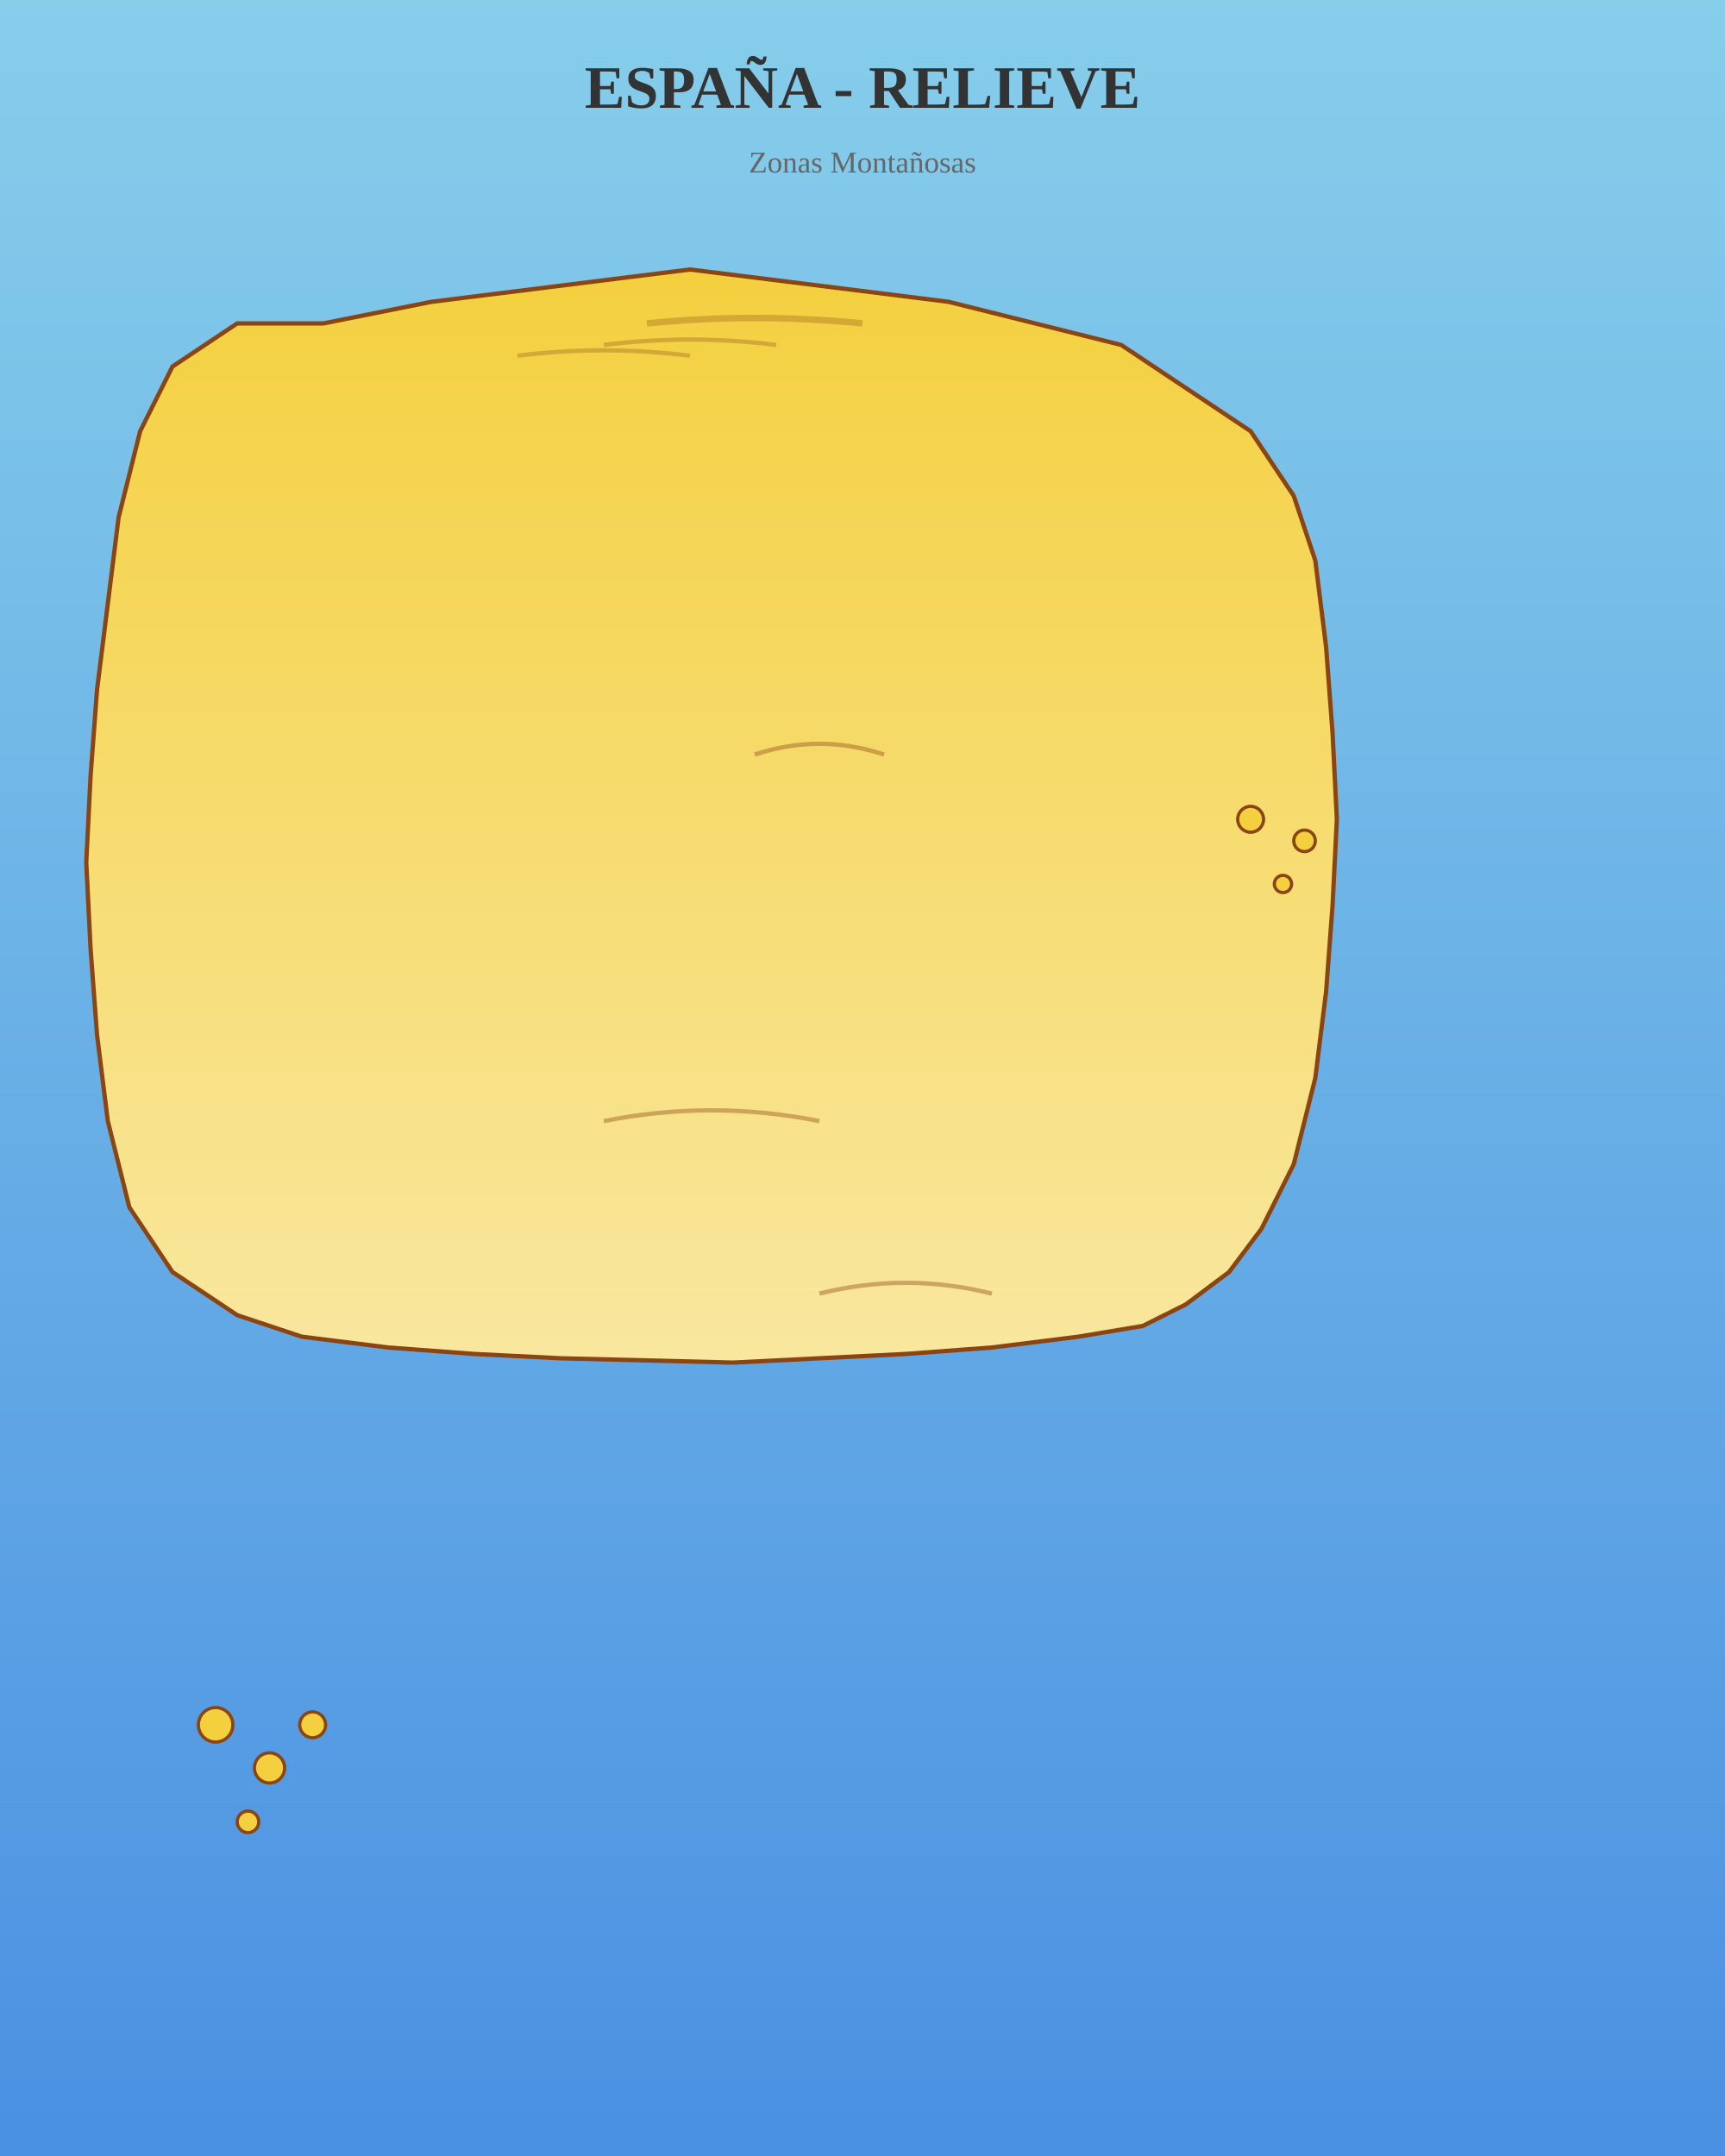
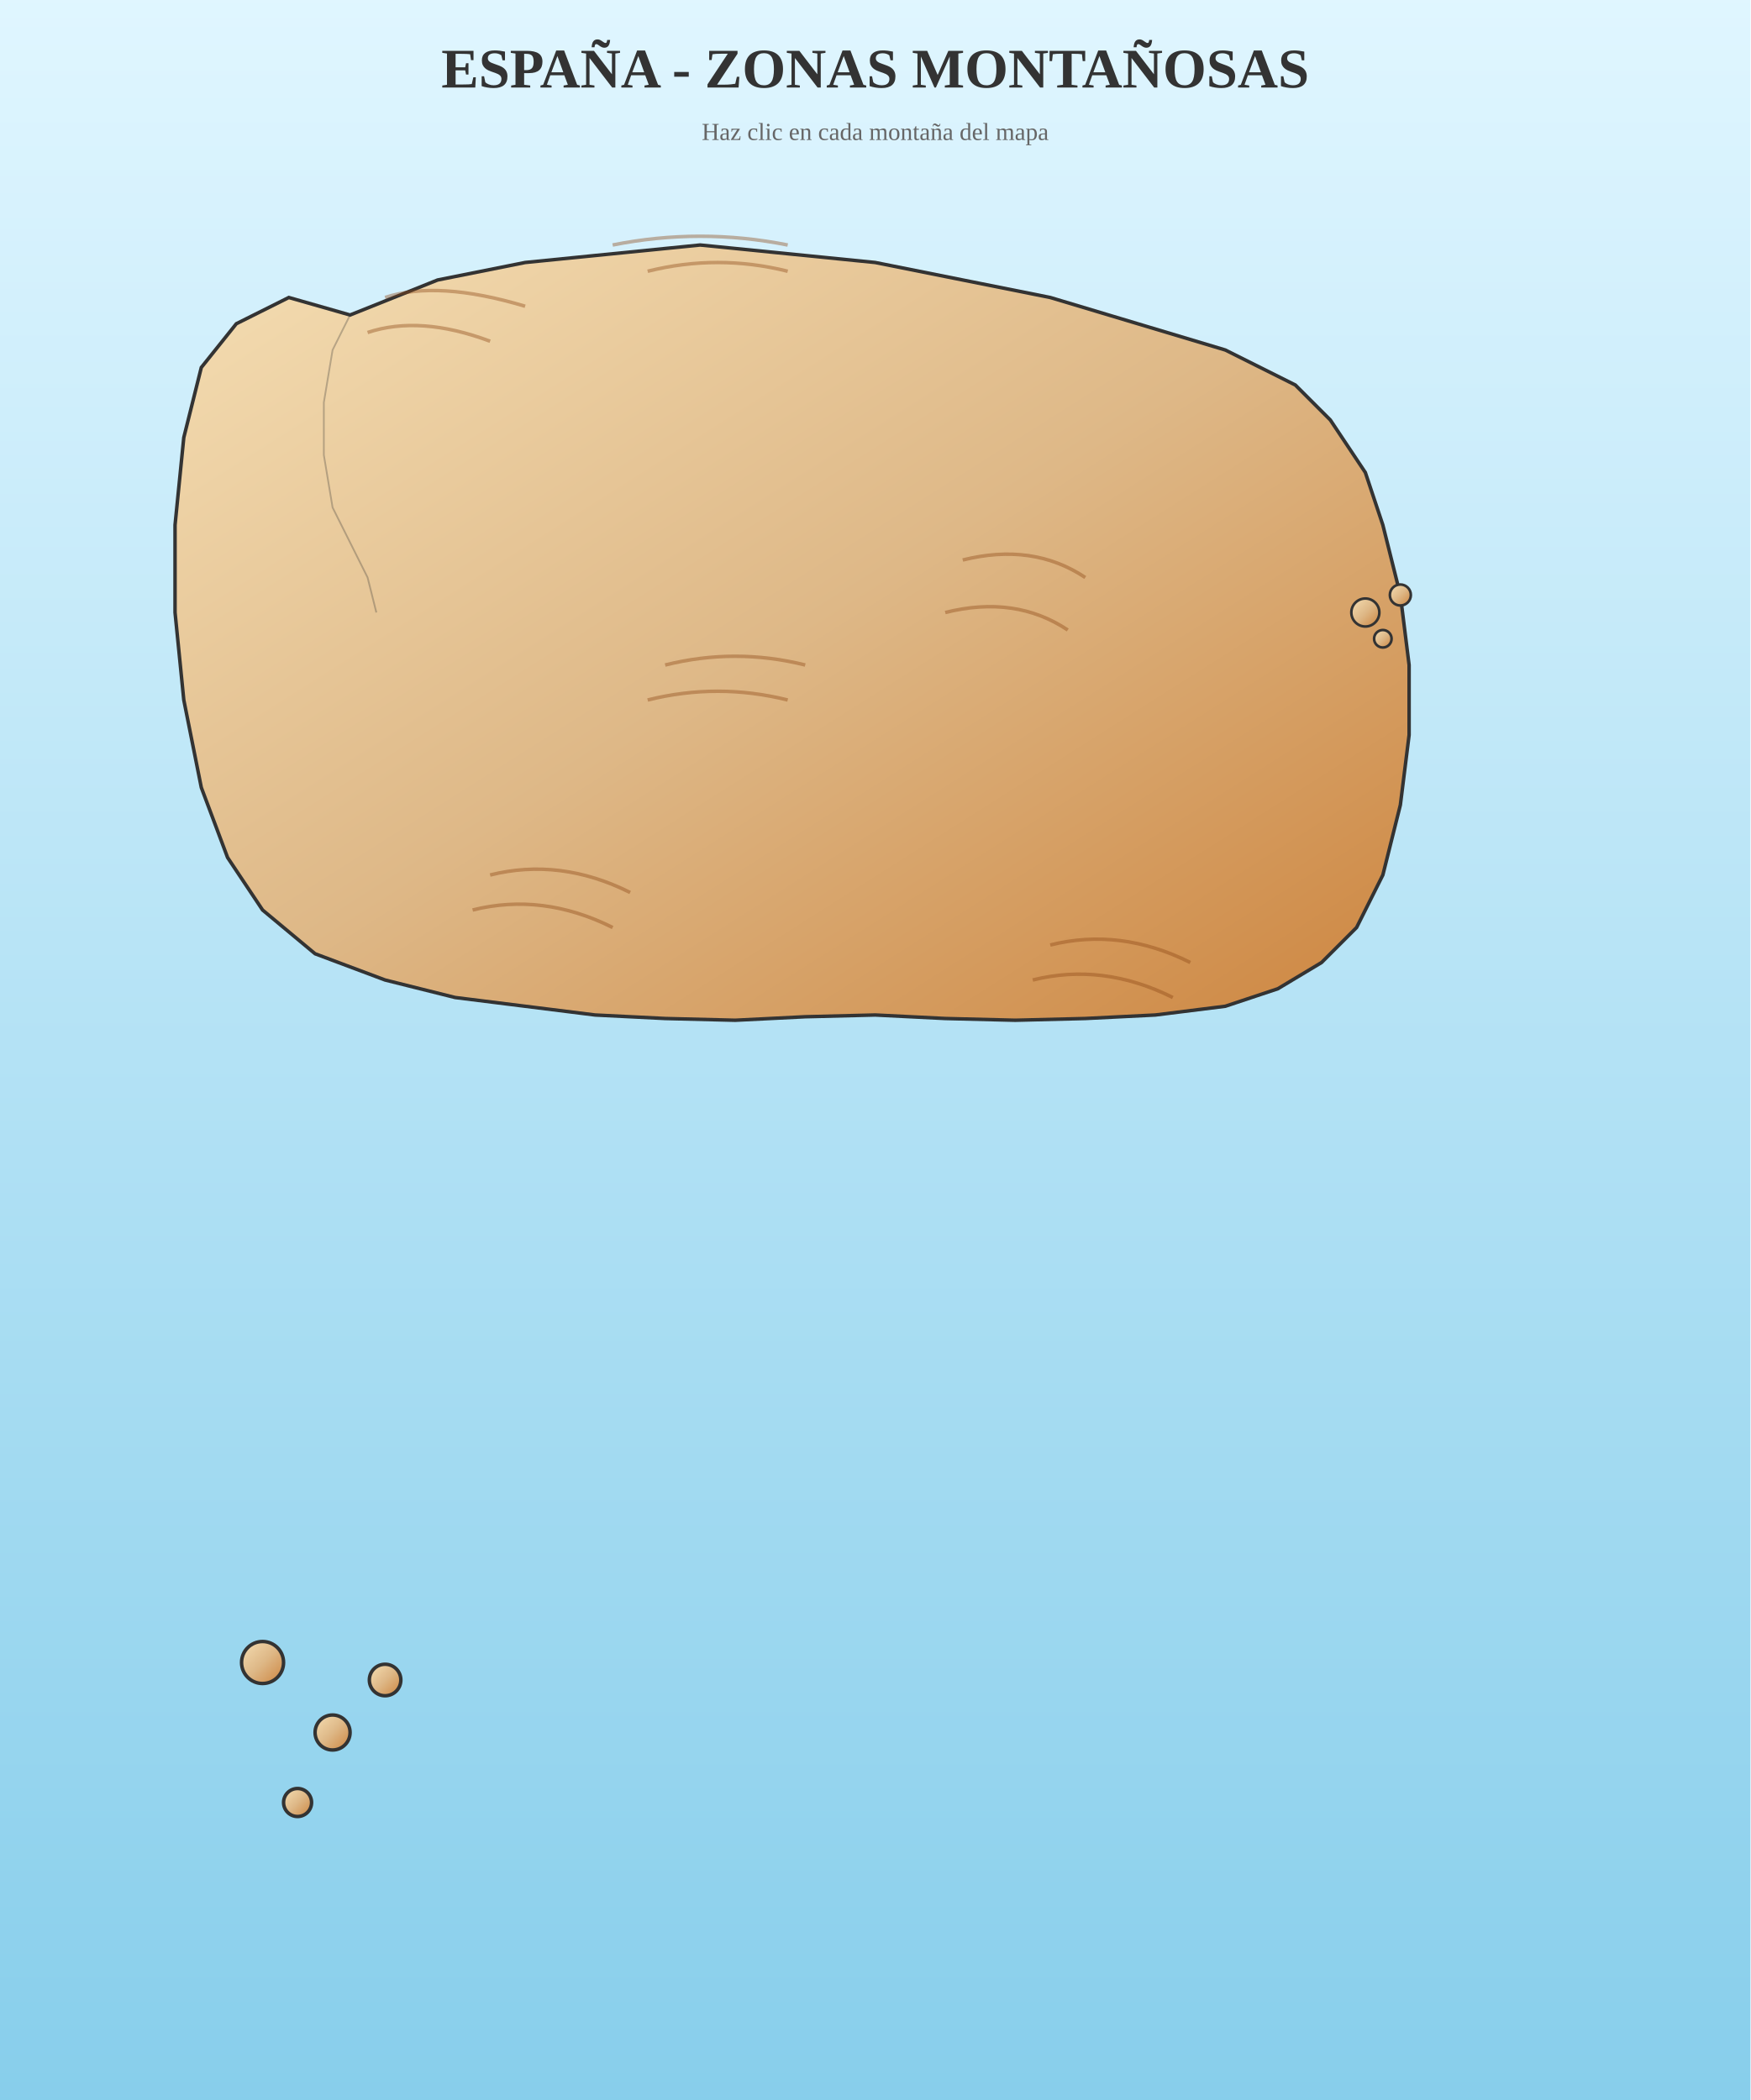
- <svg xmlns="http://www.w3.org/2000/svg" viewBox="0 0 800 1000">
+ <svg xmlns="http://www.w3.org/2000/svg" viewBox="0 0 1000 1200">
  <defs>
-     <linearGradient id="oceanGradient" x1="0%" y1="0%" x2="0%" y2="100%">
-       <stop offset="0%" style="stop-color:#87CEEB;stop-opacity:1" />
-       <stop offset="100%" style="stop-color:#4A90E2;stop-opacity:1" />
+     <linearGradient id="oceanGrad" x1="0%" y1="0%" x2="0%" y2="100%">
+       <stop offset="0%" style="stop-color:#E0F6FF;stop-opacity:1" />
+       <stop offset="100%" style="stop-color:#87CEEB;stop-opacity:1" />
    </linearGradient>
-     <linearGradient id="spainGradient" x1="0%" y1="0%" x2="0%" y2="100%">
-       <stop offset="0%" style="stop-color:#F4D03F;stop-opacity:1" />
-       <stop offset="100%" style="stop-color:#F9E79F;stop-opacity:1" />
+     <linearGradient id="spainGrad" x1="0%" y1="0%" x2="100%" y2="100%">
+       <stop offset="0%" style="stop-color:#F5DEB3;stop-opacity:1" />
+       <stop offset="50%" style="stop-color:#DEB887;stop-opacity:1" />
+       <stop offset="100%" style="stop-color:#CD853F;stop-opacity:1" />
    </linearGradient>
  </defs>
-   <rect width="800" height="1000" fill="url(#oceanGradient)" />
-   <path d="M 150 150 L 200 140 L 240 135 L 280 130 L 320 125 L 360 130 L 400 135 L 440 140 L 480 150 L 520 160 L 550 180 L 580 200 L 600 230 L 610 260 L 615 300 L 618 340 L 620 380 L 618 420 L 615 460 L 610 500 L 600 540 L 585 570 L 570 590 L 550 605 L 530 615 L 500 620 L 460 625 L 420 628 L 380 630 L 340 632 L 300 631 L 260 630 L 220 628 L 180 625 L 140 620 L 110 610 L 80 590 L 60 560 L 50 520 L 45 480 L 42 440 L 40 400 L 42 360 L 45 320 L 50 280 L 55 240 L 65 200 L 80 170 L 110 150 Z" fill="url(#spainGradient)" stroke="#8B4513" stroke-width="2" />
-   <g opacity="0.3">
-     <path d="M 300 150 Q 350 145 400 150" stroke="#8B4513" stroke-width="3" fill="none" />
-     <path d="M 280 160 Q 320 155 360 160" stroke="#8B4513" stroke-width="2" fill="none" />
-     <path d="M 240 165 Q 280 160 320 165" stroke="#8B4513" stroke-width="2" fill="none" />
+   <rect width="1000" height="1200" fill="url(#oceanGrad)" />
+   <g id="spain">
+     <path d="M 200 180 L 250 160 L 300 150 L 350 145 L 400 140 L 450 145 L 500 150 L 550 160 L 600 170 L 650 185 L 700 200 L 740 220 L 760 240 L 780 270 L 790 300 L 800 340 L 805 380 L 805 420 L 800 460 L 790 500 L 775 530 L 755 550 L 730 565 L 700 575 L 660 580 L 620 582 L 580 583 L 540 582 L 500 580 L 460 581 L 420 583 L 380 582 L 340 580 L 300 575 L 260 570 L 220 560 L 180 545 L 150 520 L 130 490 L 115 450 L 105 400 L 100 350 L 100 300 L 105 250 L 115 210 L 135 185 L 165 170 Z" fill="url(#spainGrad)" stroke="#333" stroke-width="2" />
+     <path d="M 200 180 L 190 200 L 185 230 L 185 260 L 190 290 L 200 310 L 210 330 L 215 350" stroke="#333" stroke-width="1" fill="none" opacity="0.3" />
+     <circle cx="780" cy="350" r="8" fill="url(#spainGrad)" stroke="#333" stroke-width="1.5" />
+     <circle cx="800" cy="340" r="6" fill="url(#spainGrad)" stroke="#333" stroke-width="1.5" />
+     <circle cx="790" cy="365" r="5" fill="url(#spainGrad)" stroke="#333" stroke-width="1.5" />
  </g>
-   <path d="M 350 350 Q 380 340 410 350" stroke="#8B4513" stroke-width="2" fill="none" opacity="0.4" />
-   <path d="M 280 520 Q 330 510 380 520" stroke="#8B4513" stroke-width="2" fill="none" opacity="0.4" />
-   <path d="M 380 600 Q 420 590 460 600" stroke="#8B4513" stroke-width="2" fill="none" opacity="0.4" />
-   <circle cx="100" cy="800" r="8" fill="#F4D03F" stroke="#8B4513" stroke-width="1.5" />
-   <circle cx="125" cy="820" r="7" fill="#F4D03F" stroke="#8B4513" stroke-width="1.5" />
-   <circle cx="145" cy="800" r="6" fill="#F4D03F" stroke="#8B4513" stroke-width="1.5" />
-   <circle cx="115" cy="845" r="5" fill="#F4D03F" stroke="#8B4513" stroke-width="1.5" />
-   <circle cx="580" cy="380" r="6" fill="#F4D03F" stroke="#8B4513" stroke-width="1.5" />
-   <circle cx="605" cy="390" r="5" fill="#F4D03F" stroke="#8B4513" stroke-width="1.5" />
-   <circle cx="595" cy="410" r="4" fill="#F4D03F" stroke="#8B4513" stroke-width="1.5" />
-   <text x="400" y="50" font-size="28" font-weight="bold" text-anchor="middle" fill="#333">ESPAÑA - RELIEVE</text>
-   <text x="400" y="80" font-size="14" text-anchor="middle" fill="#666">Zonas Montañosas</text>
+   <g id="canarias">
+     <circle cx="150" cy="950" r="12" fill="url(#spainGrad)" stroke="#333" stroke-width="2" />
+     <circle cx="190" cy="990" r="10" fill="url(#spainGrad)" stroke="#333" stroke-width="2" />
+     <circle cx="220" cy="960" r="9" fill="url(#spainGrad)" stroke="#333" stroke-width="2" />
+     <circle cx="170" cy="1030" r="8" fill="url(#spainGrad)" stroke="#333" stroke-width="2" />
+   </g>
+   <g id="relieve" opacity="0.4" stroke="#8B4513" stroke-width="2" fill="none">
+     <path d="M 350 140 Q 400 130 450 140" />
+     <path d="M 370 155 Q 410 145 450 155" />
+     <path d="M 220 170 Q 250 160 300 175" />
+     <path d="M 210 190 Q 240 180 280 195" />
+     <path d="M 380 380 Q 420 370 460 380" />
+     <path d="M 370 400 Q 410 390 450 400" />
+     <path d="M 550 320 Q 590 310 620 330" />
+     <path d="M 540 350 Q 580 340 610 360" />
+     <path d="M 280 500 Q 320 490 360 510" />
+     <path d="M 270 520 Q 310 510 350 530" />
+     <path d="M 600 540 Q 640 530 680 550" />
+     <path d="M 590 560 Q 630 550 670 570" />
+   </g>
+   <text x="500" y="50" font-size="32" font-weight="bold" text-anchor="middle" fill="#333">ESPAÑA - ZONAS MONTAÑOSAS</text>
+   <text x="500" y="80" font-size="14" text-anchor="middle" fill="#666">Haz clic en cada montaña del mapa</text>
</svg>
